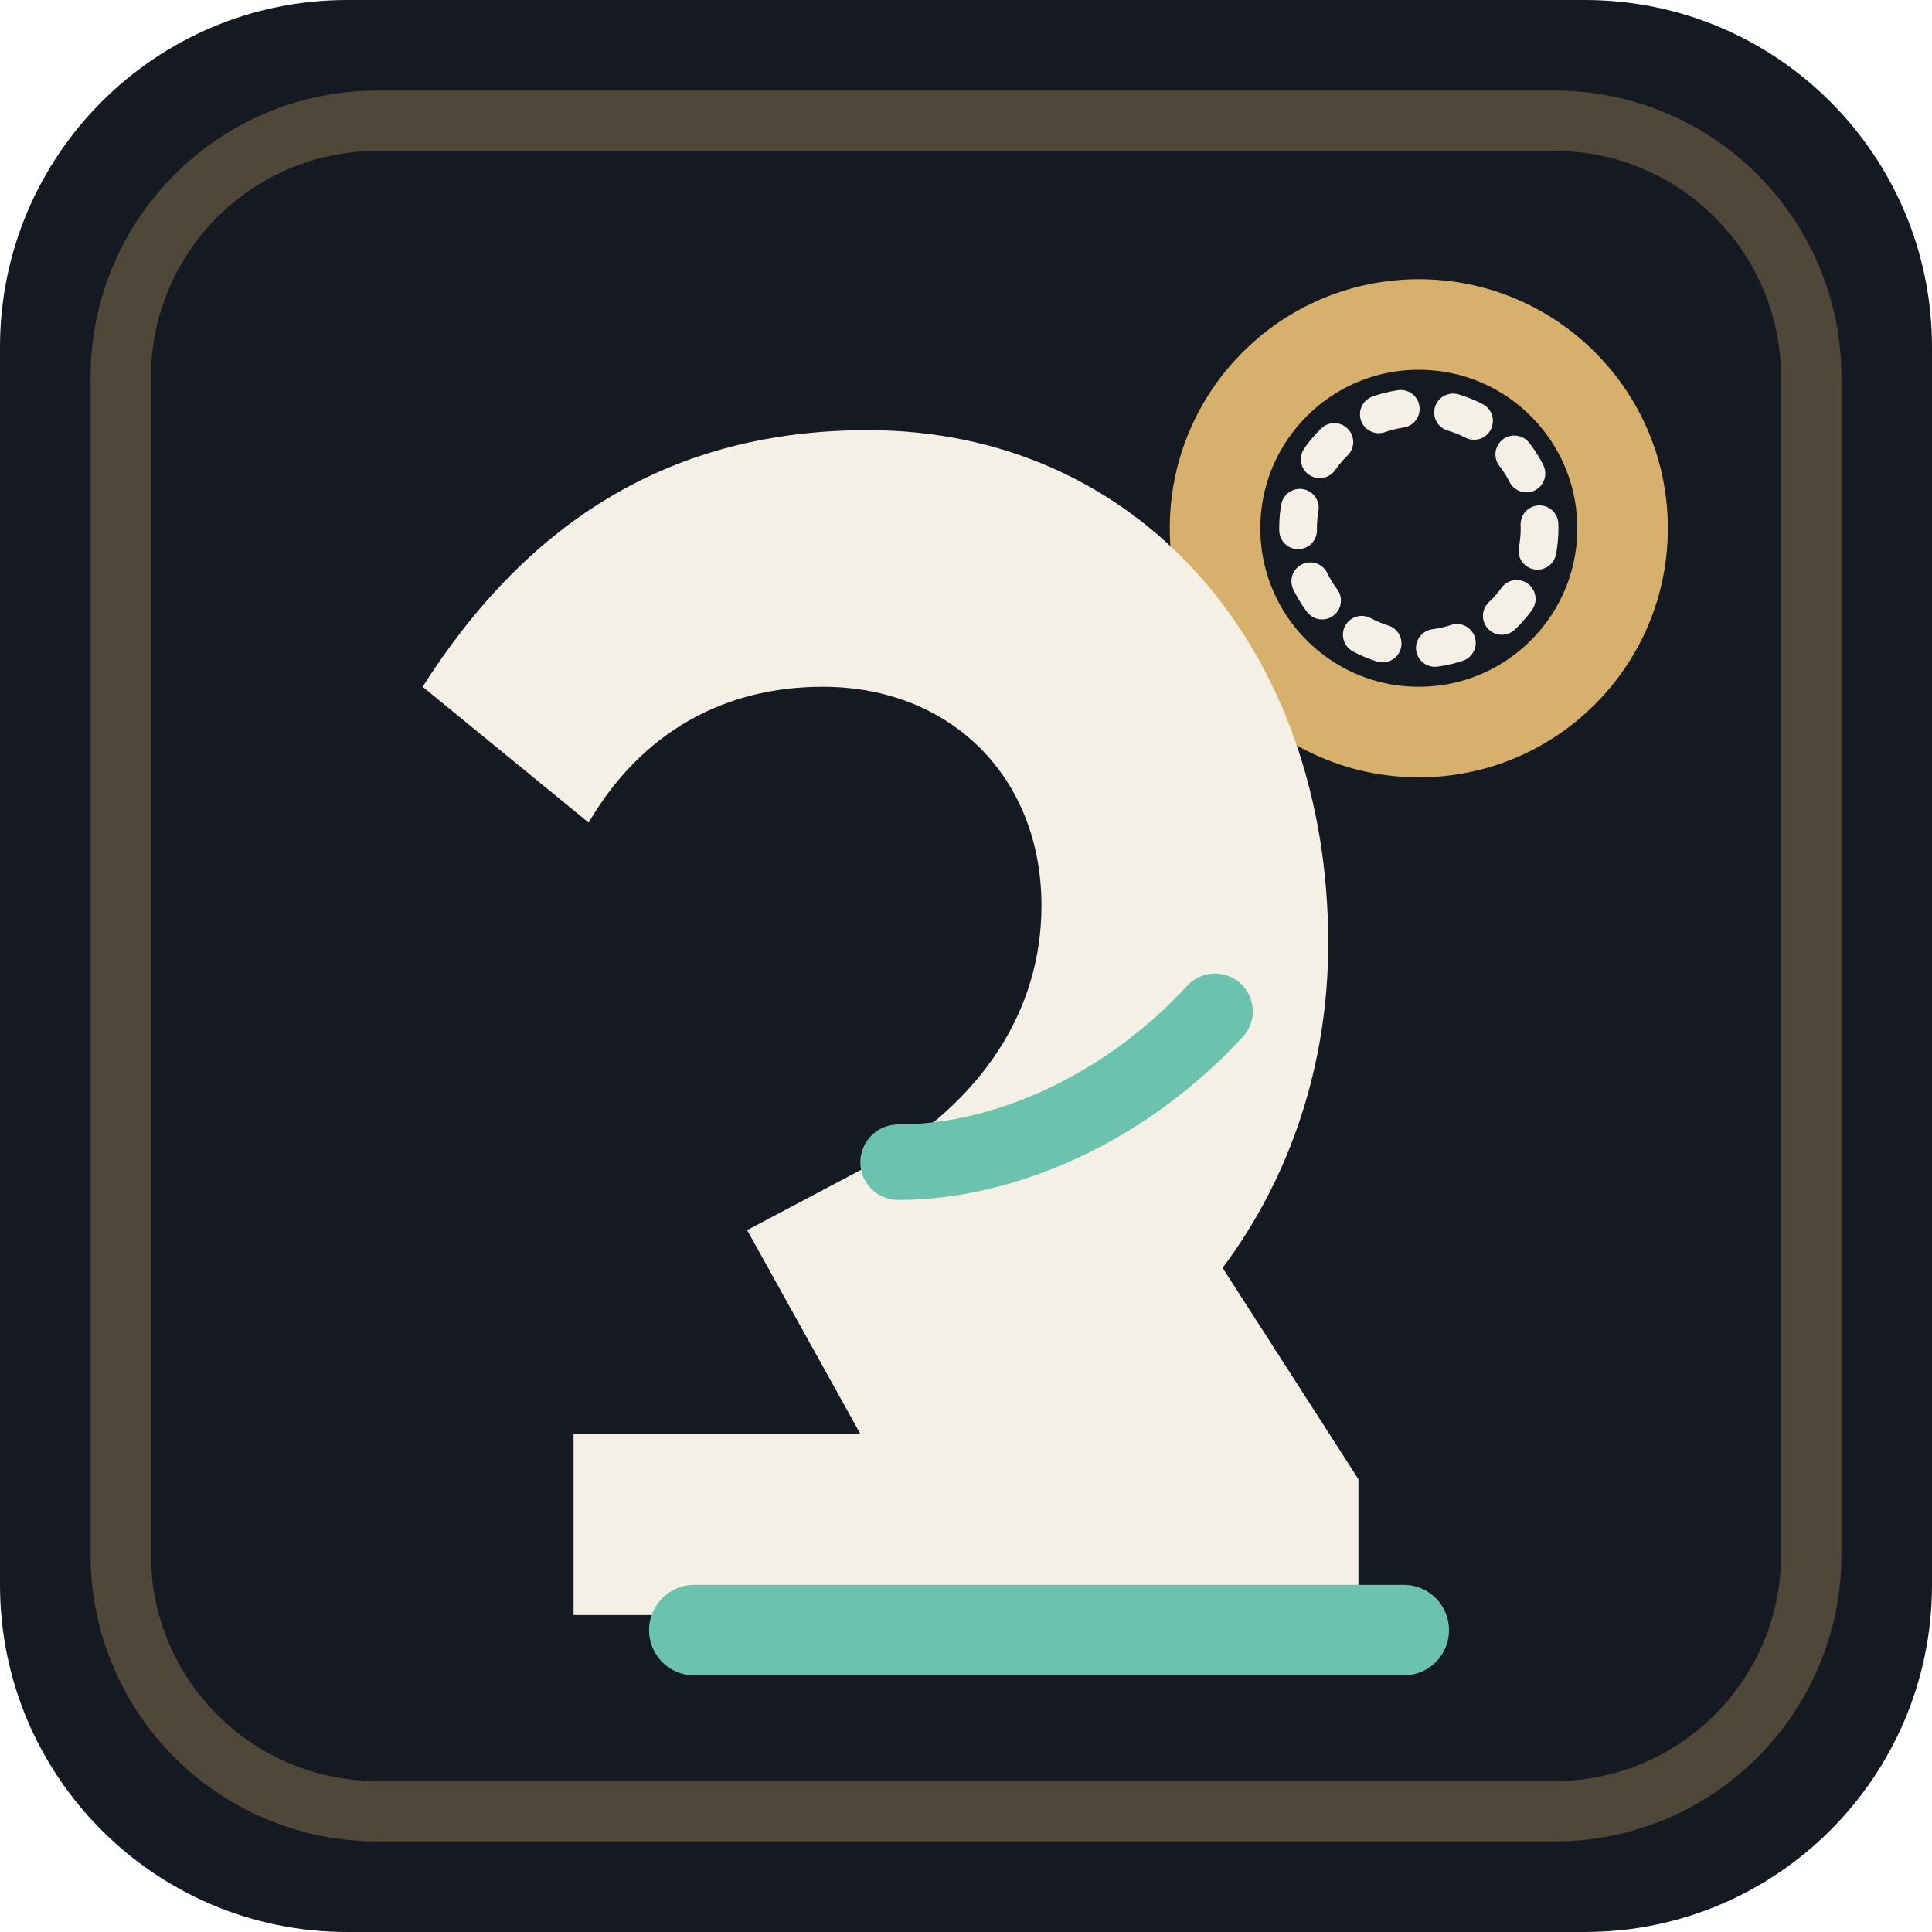
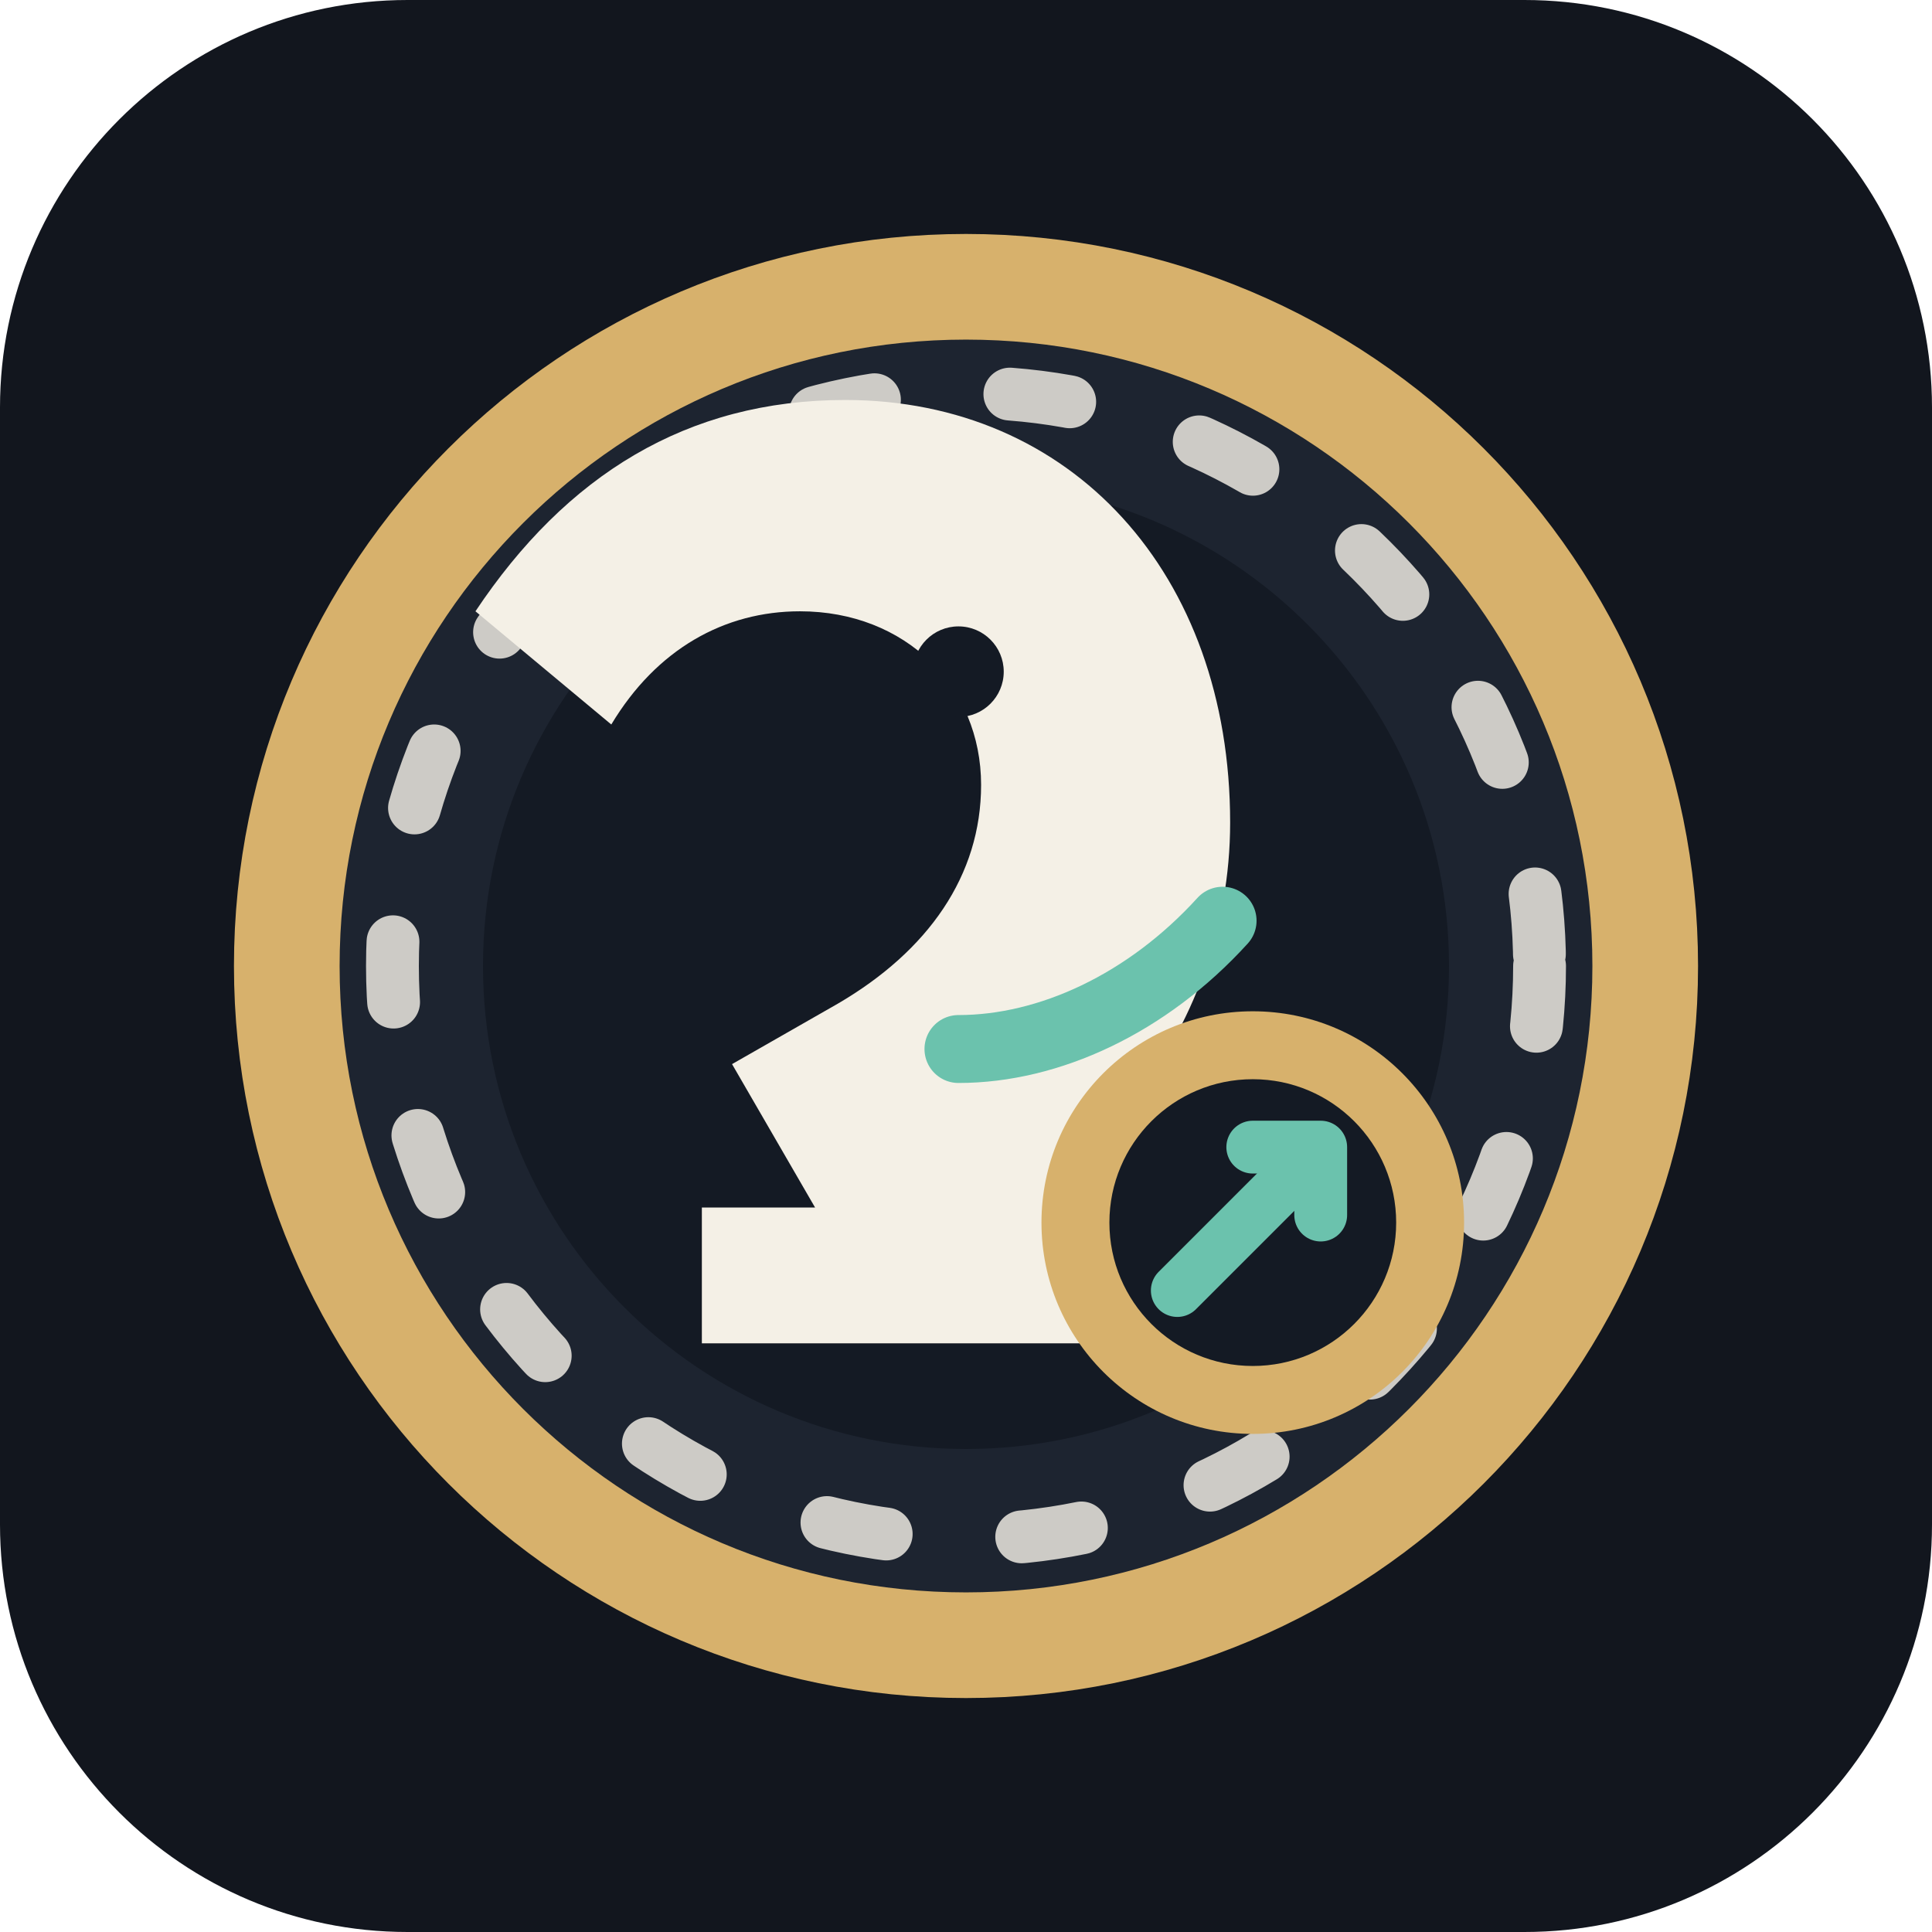
<svg xmlns="http://www.w3.org/2000/svg" viewBox="0 0 256 256" role="img" aria-labelledby="title desc">
-   <rect width="256" height="256" rx="46" fill="#151922" />
-   <rect x="16" y="16" width="224" height="224" rx="34" fill="none" stroke="#d7b16c" stroke-opacity="0.3" stroke-width="8" />
-   <circle cx="188" cy="70" r="27" fill="none" stroke="#d7b16c" stroke-width="12" />
-   <circle cx="188" cy="70" r="16" fill="none" stroke="#f4f0e6" stroke-width="5" stroke-dasharray="3 7" stroke-linecap="round" />
-   <path d="M76 214h104v-18l-18-28c9-12 14-27 14-43 0-39-25-68-61-68-26 0-45 12-59 34l22 18c7-12 18-18 31-18 17 0 29 12 29 29 0 14-8 26-22 34l-17 9 15 27H76z" fill="#f4f0e6" />
-   <circle cx="118" cy="100" r="7" fill="#151922" />
-   <path d="M119 154c14 0 30-7 42-20" fill="none" stroke="#6bc2ad" stroke-width="10" stroke-linecap="round" />
-   <path d="M92 216h94" fill="none" stroke="#6bc2ad" stroke-width="12" stroke-linecap="round" />
+   <rect width="256" height="256" rx="54" fill="#12161e" />
+   <circle cx="128" cy="128" r="90" fill="#1d2430" stroke="#d7b16c" stroke-width="14" />
+   <circle cx="128" cy="128" r="76" fill="none" stroke="#f4f0e6" stroke-width="7" stroke-dasharray="8 18" stroke-linecap="round" opacity="0.82" />
+   <circle cx="128" cy="128" r="64" fill="#141a24" />
+   <path d="M93 178h70v-12l-13-20c8-10 13-23 13-37 0-33-21-56-51-56-21 0-37 10-49 28l18 15c6-10 15-15 25-15 14 0 24 10 24 23 0 12-7 22-19 29l-14 8 11 19H93z" fill="#f4f0e6" />
+   <circle cx="127" cy="89" r="6" fill="#141a24" />
+   <path d="M127 139c12 0 25-6 35-17" fill="none" stroke="#6bc2ad" stroke-width="9" stroke-linecap="round" />
+   <g transform="translate(166 162)">
+     <circle cx="0" cy="0" r="28" fill="#d7b16c" />
+     <circle cx="0" cy="0" r="19" fill="#141a24" />
+     <path d="M-10 9 L5 -6" fill="none" stroke="#6bc2ad" stroke-width="7" stroke-linecap="round" />
+     <path d="M0 -10 L9 -10 L9 -1" fill="none" stroke="#6bc2ad" stroke-width="7" stroke-linecap="round" stroke-linejoin="round" />
+   </g>
</svg>
